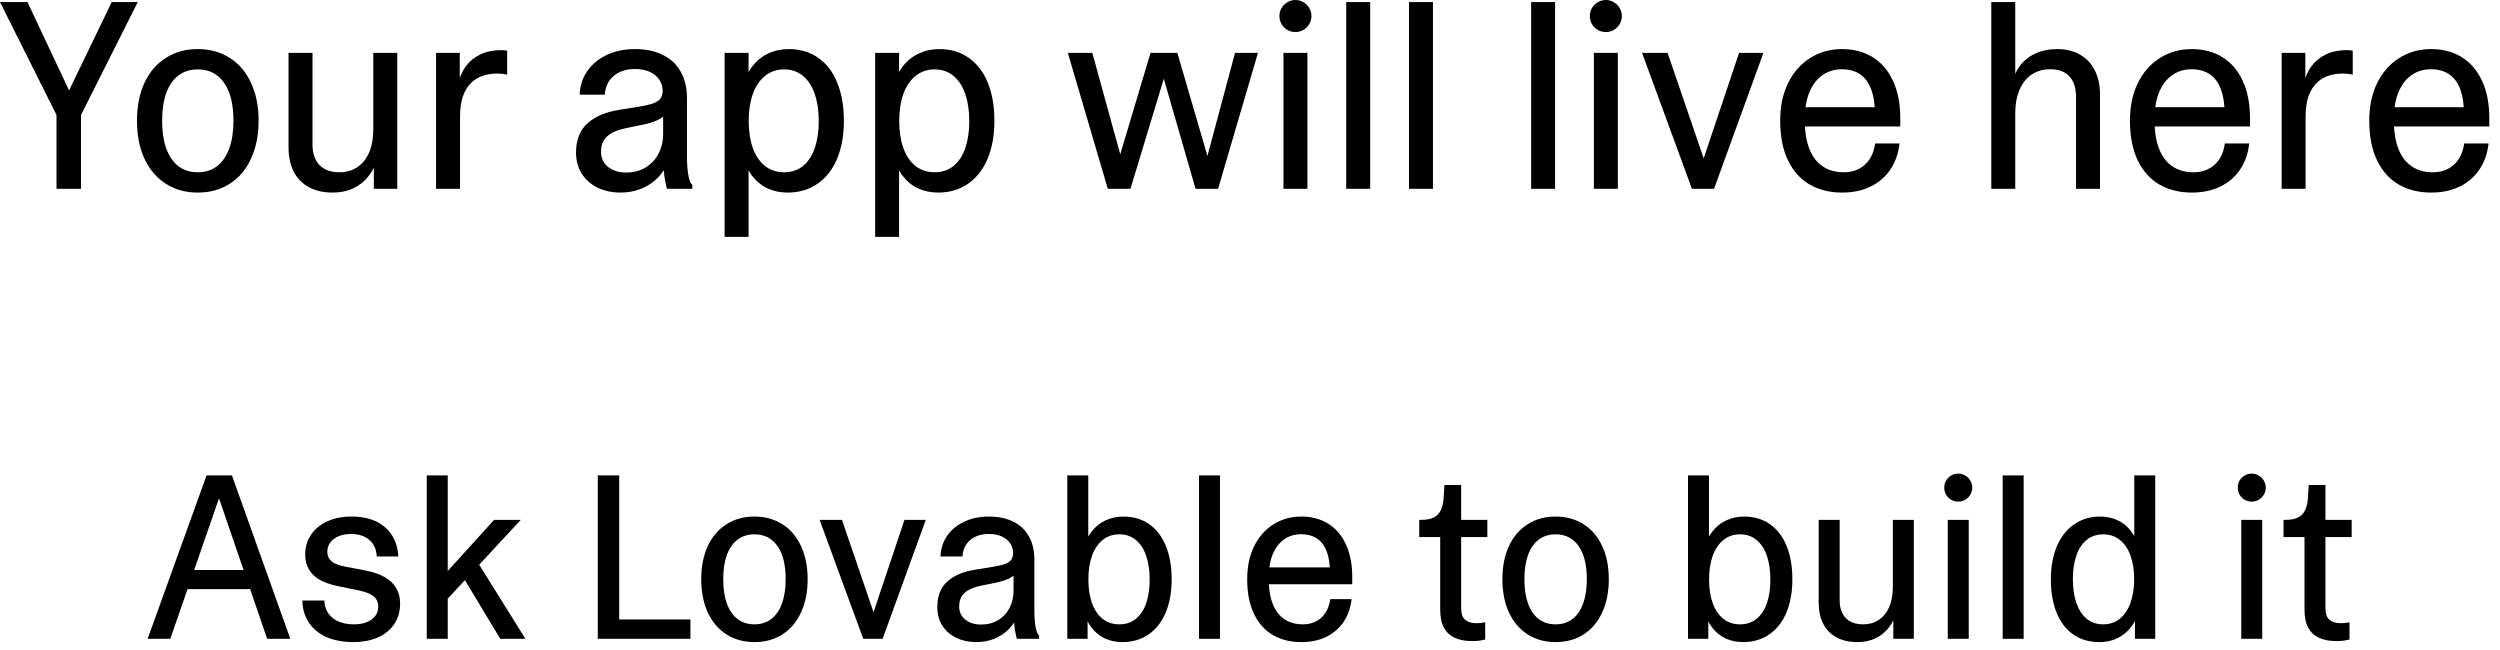
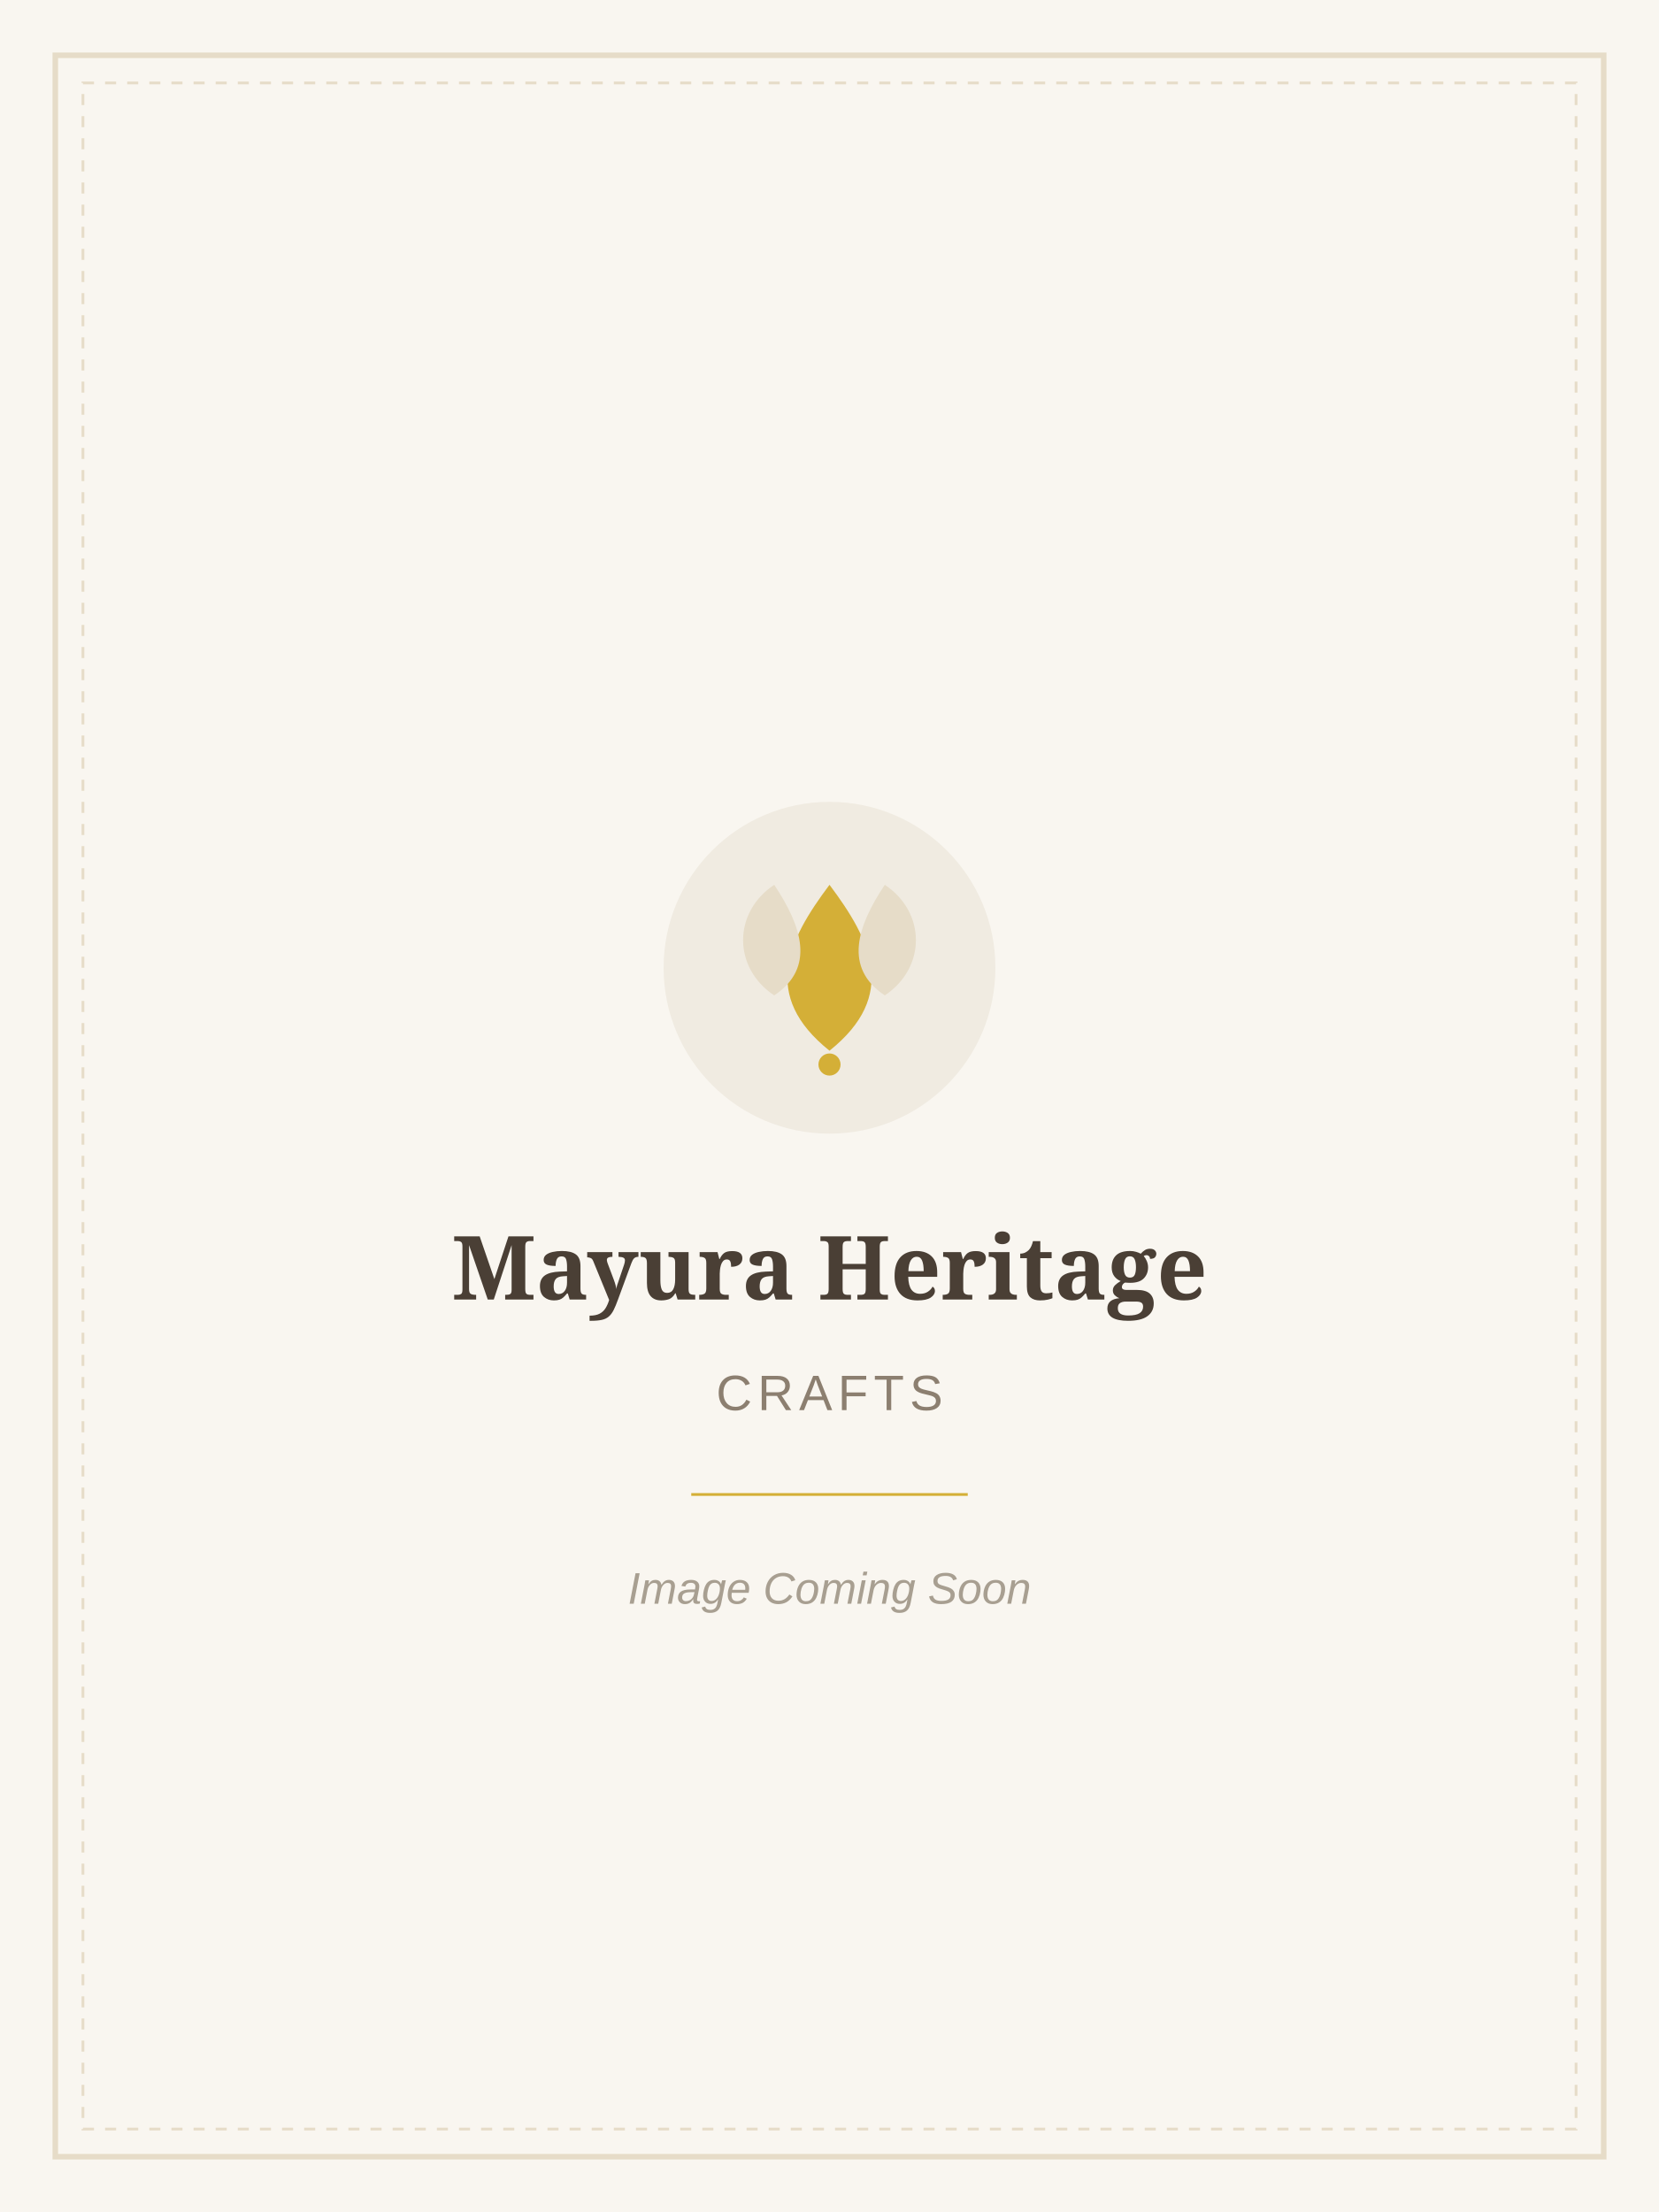
- <svg xmlns="http://www.w3.org/2000/svg" width="150" height="39" viewBox="0 0 150 39" fill="none">
-   <path d="M145.867 11.555C145.143 11.555 144.503 11.398 143.945 11.086C143.388 10.768 142.951 10.287 142.633 9.641C142.315 8.995 142.156 8.193 142.156 7.234C142.156 6.375 142.315 5.622 142.633 4.977C142.956 4.326 143.398 3.826 143.961 3.477C144.523 3.122 145.159 2.945 145.867 2.945C146.565 2.945 147.177 3.107 147.703 3.43C148.229 3.753 148.635 4.227 148.922 4.852C149.214 5.471 149.359 6.221 149.359 7.102C149.359 7.263 149.359 7.424 149.359 7.586H142.891V6.43H148.539L147.836 6.812C147.836 6.219 147.758 5.724 147.602 5.328C147.451 4.932 147.227 4.638 146.93 4.445C146.638 4.253 146.279 4.156 145.852 4.156C145.419 4.156 145.036 4.271 144.703 4.5C144.37 4.729 144.107 5.068 143.914 5.516C143.727 5.964 143.633 6.503 143.633 7.133V7.219C143.633 7.911 143.727 8.49 143.914 8.953C144.102 9.417 144.37 9.763 144.719 9.992C145.068 10.221 145.484 10.336 145.969 10.336C146.474 10.336 146.893 10.188 147.227 9.891C147.565 9.589 147.773 9.161 147.852 8.609H149.312C149.25 9.193 149.073 9.706 148.781 10.148C148.49 10.591 148.094 10.938 147.594 11.188C147.099 11.432 146.523 11.555 145.867 11.555Z" fill="black" />
-   <path d="M136.898 3.172H138.32V5.133L138.211 5.086C138.294 4.669 138.448 4.305 138.672 3.992C138.901 3.68 139.195 3.438 139.555 3.266C139.914 3.094 140.328 3.008 140.797 3.008C140.917 3.008 141.039 3.018 141.164 3.039V4.477C141.065 4.456 140.969 4.44 140.875 4.43C140.781 4.419 140.682 4.414 140.578 4.414C140.099 4.414 139.693 4.51 139.359 4.703C139.026 4.896 138.771 5.185 138.594 5.57C138.422 5.951 138.336 6.424 138.336 6.992V11.328H136.898V3.172Z" fill="black" />
-   <path d="M131.508 11.555C130.784 11.555 130.143 11.398 129.586 11.086C129.029 10.768 128.591 10.287 128.273 9.641C127.956 8.995 127.797 8.193 127.797 7.234C127.797 6.375 127.956 5.622 128.273 4.977C128.596 4.326 129.039 3.826 129.602 3.477C130.164 3.122 130.799 2.945 131.508 2.945C132.206 2.945 132.818 3.107 133.344 3.43C133.87 3.753 134.276 4.227 134.562 4.852C134.854 5.471 135 6.221 135 7.102C135 7.263 135 7.424 135 7.586H128.531V6.43H134.18L133.477 6.812C133.477 6.219 133.398 5.724 133.242 5.328C133.091 4.932 132.867 4.638 132.57 4.445C132.279 4.253 131.919 4.156 131.492 4.156C131.06 4.156 130.677 4.271 130.344 4.5C130.01 4.729 129.747 5.068 129.555 5.516C129.367 5.964 129.273 6.503 129.273 7.133V7.219C129.273 7.911 129.367 8.49 129.555 8.953C129.742 9.417 130.01 9.763 130.359 9.992C130.708 10.221 131.125 10.336 131.609 10.336C132.115 10.336 132.534 10.188 132.867 9.891C133.206 9.589 133.414 9.161 133.492 8.609H134.953C134.891 9.193 134.714 9.706 134.422 10.148C134.13 10.591 133.734 10.938 133.234 11.188C132.74 11.432 132.164 11.555 131.508 11.555Z" fill="black" />
-   <path d="M119.477 0.125H120.914V5.664L120.703 5.055C120.802 4.622 120.971 4.247 121.211 3.93C121.456 3.612 121.766 3.37 122.141 3.203C122.516 3.031 122.943 2.945 123.422 2.945C123.958 2.945 124.419 3.057 124.805 3.281C125.195 3.505 125.492 3.823 125.695 4.234C125.898 4.641 126 5.117 126 5.664V11.328H124.562V5.82C124.562 5.284 124.43 4.872 124.164 4.586C123.904 4.299 123.518 4.156 123.008 4.156C122.596 4.156 122.232 4.258 121.914 4.461C121.602 4.664 121.357 4.969 121.18 5.375C121.003 5.776 120.914 6.263 120.914 6.836V11.328H119.477V0.125Z" fill="black" />
-   <path d="M110.523 11.555C109.799 11.555 109.159 11.398 108.602 11.086C108.044 10.768 107.607 10.287 107.289 9.641C106.971 8.995 106.812 8.193 106.812 7.234C106.812 6.375 106.971 5.622 107.289 4.977C107.612 4.326 108.055 3.826 108.617 3.477C109.18 3.122 109.815 2.945 110.523 2.945C111.221 2.945 111.833 3.107 112.359 3.43C112.885 3.753 113.292 4.227 113.578 4.852C113.87 5.471 114.016 6.221 114.016 7.102C114.016 7.263 114.016 7.424 114.016 7.586H107.547V6.43H113.195L112.492 6.812C112.492 6.219 112.414 5.724 112.258 5.328C112.107 4.932 111.883 4.638 111.586 4.445C111.294 4.253 110.935 4.156 110.508 4.156C110.076 4.156 109.693 4.271 109.359 4.5C109.026 4.729 108.763 5.068 108.57 5.516C108.383 5.964 108.289 6.503 108.289 7.133V7.219C108.289 7.911 108.383 8.49 108.57 8.953C108.758 9.417 109.026 9.763 109.375 9.992C109.724 10.221 110.141 10.336 110.625 10.336C111.13 10.336 111.549 10.188 111.883 9.891C112.221 9.589 112.43 9.161 112.508 8.609H113.969C113.906 9.193 113.729 9.706 113.438 10.148C113.146 10.591 112.75 10.938 112.25 11.188C111.755 11.432 111.18 11.555 110.523 11.555Z" fill="black" />
-   <path d="M98.523 3.172H100.055L102.359 9.906H102.086L104.344 3.172H105.805L102.844 11.328H101.516L98.523 3.172Z" fill="black" />
-   <path d="M95.633 3.172H97.07V11.328H95.633V3.172ZM96.352 1.922C96.18 1.922 96.018 1.88 95.867 1.797C95.721 1.708 95.604 1.591 95.516 1.445C95.432 1.294 95.391 1.133 95.391 0.961C95.391 0.789 95.432 0.63 95.516 0.484C95.604 0.333 95.721 0.216 95.867 0.133C96.018 0.044 96.18 0 96.352 0C96.523 0 96.682 0.044 96.828 0.133C96.979 0.216 97.096 0.333 97.18 0.484C97.268 0.63 97.312 0.789 97.312 0.961C97.312 1.133 97.268 1.294 97.18 1.445C97.096 1.591 96.979 1.708 96.828 1.797C96.682 1.88 96.523 1.922 96.352 1.922Z" fill="black" />
-   <path d="M91.867 0.125H93.305V11.328H91.867V0.125Z" fill="black" />
-   <path d="M84.539 0.125H85.977V11.328H84.539V0.125Z" fill="black" />
-   <path d="M80.773 0.125H82.211V11.328H80.773V0.125Z" fill="black" />
-   <path d="M77.008 3.172H78.445V11.328H77.008V3.172ZM77.727 1.922C77.555 1.922 77.393 1.88 77.242 1.797C77.096 1.708 76.979 1.591 76.891 1.445C76.807 1.294 76.766 1.133 76.766 0.961C76.766 0.789 76.807 0.63 76.891 0.484C76.979 0.333 77.096 0.216 77.242 0.133C77.393 0.044 77.555 0 77.727 0C77.898 0 78.057 0.044 78.203 0.133C78.354 0.216 78.471 0.333 78.555 0.484C78.643 0.63 78.688 0.789 78.688 0.961C78.688 1.133 78.643 1.294 78.555 1.445C78.471 1.591 78.354 1.708 78.203 1.797C78.057 1.88 77.898 1.922 77.727 1.922Z" fill="black" />
-   <path d="M64.07 3.172H65.539L67.508 10.32H66.898L69.031 3.172H70.641L72.727 10.32H72.188L74.102 3.172H75.477L73.086 11.328H71.734L69.508 3.617H70.164L67.828 11.328H66.469L64.07 3.172Z" fill="black" />
-   <path d="M56.289 11.555C55.852 11.555 55.45 11.471 55.086 11.305C54.727 11.138 54.417 10.885 54.156 10.547C53.901 10.208 53.711 9.786 53.586 9.281L53.898 9.602V11.328H52.508V3.172H53.945V4.992L53.602 5.219C53.711 4.745 53.896 4.339 54.156 4C54.417 3.656 54.734 3.396 55.109 3.219C55.49 3.036 55.904 2.945 56.352 2.945C57.044 2.945 57.638 3.122 58.133 3.477C58.633 3.826 59.013 4.326 59.273 4.977C59.534 5.622 59.664 6.38 59.664 7.25C59.664 8.115 59.529 8.872 59.258 9.523C58.987 10.169 58.596 10.669 58.086 11.023C57.575 11.378 56.977 11.555 56.289 11.555ZM56.078 10.336C56.526 10.336 56.906 10.208 57.219 9.953C57.531 9.693 57.766 9.333 57.922 8.875C58.078 8.411 58.156 7.875 58.156 7.266C58.156 6.656 58.078 6.12 57.922 5.656C57.766 5.188 57.531 4.823 57.219 4.562C56.906 4.297 56.526 4.164 56.078 4.164C55.63 4.164 55.245 4.297 54.922 4.562C54.604 4.823 54.362 5.188 54.195 5.656C54.034 6.12 53.953 6.656 53.953 7.266C53.953 7.87 54.034 8.404 54.195 8.867C54.362 9.331 54.604 9.693 54.922 9.953C55.245 10.208 55.63 10.336 56.078 10.336ZM52.508 9.664H53.945V14.211H52.508V9.664Z" fill="black" />
-   <path d="M47.258 11.555C46.82 11.555 46.419 11.471 46.055 11.305C45.695 11.138 45.385 10.885 45.125 10.547C44.87 10.208 44.68 9.786 44.555 9.281L44.867 9.602V11.328H43.477V3.172H44.914V4.992L44.57 5.219C44.68 4.745 44.865 4.339 45.125 4C45.385 3.656 45.703 3.396 46.078 3.219C46.458 3.036 46.872 2.945 47.32 2.945C48.013 2.945 48.607 3.122 49.102 3.477C49.602 3.826 49.982 4.326 50.242 4.977C50.503 5.622 50.633 6.38 50.633 7.25C50.633 8.115 50.497 8.872 50.227 9.523C49.956 10.169 49.565 10.669 49.055 11.023C48.544 11.378 47.945 11.555 47.258 11.555ZM47.047 10.336C47.495 10.336 47.875 10.208 48.188 9.953C48.5 9.693 48.734 9.333 48.891 8.875C49.047 8.411 49.125 7.875 49.125 7.266C49.125 6.656 49.047 6.12 48.891 5.656C48.734 5.188 48.5 4.823 48.188 4.562C47.875 4.297 47.495 4.164 47.047 4.164C46.599 4.164 46.214 4.297 45.891 4.562C45.573 4.823 45.331 5.188 45.164 5.656C45.003 6.12 44.922 6.656 44.922 7.266C44.922 7.87 45.003 8.404 45.164 8.867C45.331 9.331 45.573 9.693 45.891 9.953C46.214 10.208 46.599 10.336 47.047 10.336ZM43.477 9.664H44.914V14.211H43.477V9.664Z" fill="black" />
-   <path d="M37.234 11.555C36.729 11.555 36.273 11.458 35.867 11.266C35.461 11.068 35.141 10.787 34.906 10.422C34.677 10.057 34.562 9.633 34.562 9.148C34.562 8.404 34.786 7.826 35.234 7.414C35.688 6.997 36.32 6.724 37.133 6.594L38.43 6.383C38.763 6.326 39.023 6.263 39.211 6.195C39.398 6.122 39.536 6.029 39.625 5.914C39.714 5.794 39.758 5.635 39.758 5.438C39.758 5.219 39.698 5.01 39.578 4.812C39.458 4.615 39.273 4.453 39.023 4.328C38.773 4.203 38.464 4.141 38.094 4.141C37.573 4.141 37.148 4.279 36.82 4.555C36.497 4.826 36.32 5.201 36.289 5.68H34.781C34.797 5.159 34.945 4.693 35.227 4.281C35.508 3.865 35.896 3.539 36.391 3.305C36.885 3.065 37.453 2.945 38.094 2.945C38.745 2.945 39.305 3.062 39.773 3.297C40.242 3.526 40.599 3.862 40.844 4.305C41.094 4.747 41.219 5.276 41.219 5.891V9.438C41.219 9.818 41.245 10.169 41.297 10.492C41.354 10.81 41.435 11.013 41.539 11.102V11.328H40.016C39.953 11.104 39.901 10.844 39.859 10.547C39.823 10.245 39.805 9.951 39.805 9.664L40.062 9.742C39.938 10.081 39.74 10.388 39.469 10.664C39.198 10.94 38.87 11.159 38.484 11.32C38.099 11.477 37.682 11.555 37.234 11.555ZM37.555 10.352C38.008 10.352 38.404 10.25 38.742 10.047C39.081 9.839 39.339 9.56 39.516 9.211C39.698 8.857 39.789 8.464 39.789 8.031V6.812L39.953 6.836C39.802 7.008 39.609 7.143 39.375 7.242C39.146 7.341 38.836 7.43 38.445 7.508L37.586 7.68C37.06 7.789 36.675 7.956 36.43 8.18C36.185 8.398 36.062 8.706 36.062 9.102C36.062 9.482 36.203 9.786 36.484 10.016C36.771 10.24 37.128 10.352 37.555 10.352Z" fill="black" />
-   <path d="M26.164 3.172H27.586V5.133L27.477 5.086C27.56 4.669 27.713 4.305 27.938 3.992C28.167 3.68 28.461 3.438 28.82 3.266C29.18 3.094 29.594 3.008 30.062 3.008C30.182 3.008 30.305 3.018 30.43 3.039V4.477C30.331 4.456 30.234 4.44 30.141 4.43C30.047 4.419 29.948 4.414 29.844 4.414C29.365 4.414 28.958 4.51 28.625 4.703C28.292 4.896 28.037 5.185 27.859 5.57C27.688 5.951 27.602 6.424 27.602 6.992V11.328H26.164V3.172Z" fill="black" />
-   <path d="M19.969 11.555C19.417 11.555 18.94 11.448 18.539 11.234C18.143 11.021 17.838 10.711 17.625 10.305C17.417 9.898 17.312 9.409 17.312 8.836V3.172H18.75V8.672C18.75 9.198 18.888 9.607 19.164 9.898C19.44 10.19 19.841 10.336 20.367 10.336C20.768 10.336 21.12 10.237 21.422 10.039C21.729 9.841 21.969 9.549 22.141 9.164C22.312 8.773 22.398 8.299 22.398 7.742V3.172H23.836V11.328H22.43V8.836L22.672 9.438C22.552 9.87 22.367 10.245 22.117 10.562C21.872 10.88 21.568 11.125 21.203 11.297C20.838 11.469 20.427 11.555 19.969 11.555Z" fill="black" />
-   <path d="M11.867 11.555C11.138 11.555 10.497 11.378 9.945 11.023C9.393 10.669 8.966 10.167 8.664 9.516C8.367 8.865 8.219 8.107 8.219 7.242C8.219 6.378 8.367 5.622 8.664 4.977C8.966 4.326 9.393 3.826 9.945 3.477C10.497 3.122 11.138 2.945 11.867 2.945C12.596 2.945 13.237 3.122 13.789 3.477C14.341 3.826 14.766 4.326 15.062 4.977C15.365 5.622 15.516 6.378 15.516 7.242C15.516 8.107 15.365 8.865 15.062 9.516C14.766 10.167 14.341 10.669 13.789 11.023C13.237 11.378 12.596 11.555 11.867 11.555ZM11.867 10.336C12.315 10.336 12.698 10.216 13.016 9.977C13.338 9.732 13.583 9.378 13.75 8.914C13.922 8.451 14.008 7.893 14.008 7.242C14.008 6.263 13.82 5.505 13.445 4.969C13.07 4.432 12.544 4.164 11.867 4.164C11.419 4.164 11.034 4.284 10.711 4.523C10.393 4.763 10.148 5.115 9.977 5.578C9.81 6.036 9.727 6.591 9.727 7.242C9.727 7.893 9.81 8.451 9.977 8.914C10.148 9.378 10.393 9.732 10.711 9.977C11.034 10.216 11.419 10.336 11.867 10.336Z" fill="black" />
-   <path d="M3.391 6.18L3.711 7.539L0 0.125H1.648L4.414 6H3.867L6.703 0.125H8.266L4.539 7.539L4.859 6.18V11.328H3.391V6.18Z" fill="black" />
-   <path d="M140.19 38.465C139.789 38.465 139.448 38.403 139.165 38.28C138.882 38.157 138.661 37.957 138.502 37.679C138.347 37.396 138.27 37.029 138.27 36.578V32.224H137.012V31.191H137.135C137.445 31.191 137.693 31.144 137.88 31.048C138.071 30.952 138.215 30.804 138.311 30.604C138.406 30.403 138.463 30.136 138.481 29.804L138.522 29.1H139.527V31.301L139.377 31.191H141.1V32.224H139.527V36.496C139.527 36.82 139.607 37.05 139.767 37.187C139.931 37.323 140.159 37.392 140.45 37.392C140.637 37.392 140.81 37.373 140.97 37.337V38.369C140.828 38.406 140.699 38.431 140.58 38.444C140.462 38.458 140.332 38.465 140.19 38.465Z" fill="black" />
-   <path d="M134.476 31.191H135.733V38.328H134.476V31.191ZM135.104 30.098C134.954 30.098 134.813 30.061 134.681 29.988C134.553 29.911 134.451 29.808 134.373 29.681C134.3 29.549 134.264 29.407 134.264 29.257C134.264 29.106 134.3 28.967 134.373 28.84C134.451 28.708 134.553 28.605 134.681 28.532C134.813 28.455 134.954 28.416 135.104 28.416C135.255 28.416 135.394 28.455 135.521 28.532C135.654 28.605 135.756 28.708 135.829 28.84C135.907 28.967 135.945 29.106 135.945 29.257C135.945 29.407 135.907 29.549 135.829 29.681C135.756 29.808 135.654 29.911 135.521 29.988C135.394 30.061 135.255 30.098 135.104 30.098Z" fill="black" />
-   <path d="M128.057 28.525H129.314V31.191H128.057V28.525ZM125.965 38.526C125.354 38.526 124.83 38.374 124.393 38.068C123.955 37.758 123.622 37.323 123.395 36.763C123.167 36.198 123.053 35.535 123.053 34.773C123.053 34.017 123.171 33.354 123.408 32.784C123.65 32.215 123.994 31.775 124.44 31.465C124.887 31.15 125.409 30.993 126.006 30.993C126.389 30.993 126.737 31.066 127.052 31.212C127.371 31.358 127.642 31.579 127.865 31.875C128.093 32.171 128.262 32.54 128.371 32.982L128.057 32.702V31.191H129.314V38.328H128.098V36.735L128.357 36.537C128.212 37.161 127.924 37.649 127.496 38C127.068 38.351 126.557 38.526 125.965 38.526ZM126.19 37.46C126.582 37.46 126.917 37.346 127.195 37.118C127.478 36.886 127.69 36.567 127.831 36.161C127.977 35.751 128.05 35.279 128.05 34.746C128.05 34.217 127.977 33.75 127.831 33.345C127.69 32.939 127.478 32.625 127.195 32.401C126.917 32.173 126.582 32.06 126.19 32.06C125.799 32.06 125.466 32.173 125.192 32.401C124.919 32.625 124.714 32.939 124.577 33.345C124.44 33.746 124.372 34.213 124.372 34.746C124.372 35.279 124.44 35.751 124.577 36.161C124.714 36.567 124.919 36.886 125.192 37.118C125.466 37.346 125.799 37.46 126.19 37.46Z" fill="black" />
-   <path d="M120.161 28.525H121.419V38.328H120.161V28.525Z" fill="black" />
-   <path d="M116.866 31.191H118.124V38.328H116.866V31.191ZM117.495 30.098C117.345 30.098 117.203 30.061 117.071 29.988C116.944 29.911 116.841 29.808 116.764 29.681C116.691 29.549 116.654 29.407 116.654 29.257C116.654 29.106 116.691 28.967 116.764 28.84C116.841 28.708 116.944 28.605 117.071 28.532C117.203 28.455 117.345 28.416 117.495 28.416C117.646 28.416 117.785 28.455 117.912 28.532C118.044 28.605 118.147 28.708 118.22 28.84C118.297 28.967 118.336 29.106 118.336 29.257C118.336 29.407 118.297 29.549 118.22 29.681C118.147 29.808 118.044 29.911 117.912 29.988C117.785 30.061 117.646 30.098 117.495 30.098Z" fill="black" />
-   <path d="M111.445 38.526C110.962 38.526 110.545 38.433 110.194 38.246C109.848 38.059 109.581 37.788 109.395 37.433C109.212 37.077 109.121 36.649 109.121 36.148V31.191H110.379V36.004C110.379 36.464 110.5 36.822 110.741 37.077C110.983 37.332 111.334 37.46 111.794 37.46C112.145 37.46 112.452 37.373 112.717 37.2C112.986 37.027 113.195 36.772 113.346 36.435C113.496 36.093 113.571 35.678 113.571 35.19V31.191H114.829V38.328H113.599V36.148L113.811 36.674C113.706 37.052 113.544 37.38 113.325 37.658C113.111 37.936 112.844 38.15 112.525 38.301C112.206 38.451 111.846 38.526 111.445 38.526Z" fill="black" />
-   <path d="M104.589 38.526C104.206 38.526 103.855 38.453 103.536 38.308C103.222 38.162 102.951 37.941 102.723 37.645C102.499 37.348 102.333 36.979 102.224 36.537L102.497 36.817V38.328H101.28V31.191H102.538V32.784L102.237 32.982C102.333 32.568 102.495 32.212 102.723 31.916C102.951 31.615 103.229 31.387 103.557 31.232C103.889 31.073 104.252 30.993 104.644 30.993C105.25 30.993 105.769 31.148 106.202 31.458C106.64 31.763 106.972 32.201 107.2 32.77C107.428 33.336 107.542 33.999 107.542 34.76C107.542 35.516 107.424 36.179 107.187 36.749C106.95 37.314 106.608 37.752 106.161 38.062C105.715 38.371 105.19 38.526 104.589 38.526ZM104.404 37.46C104.796 37.46 105.129 37.348 105.402 37.125C105.676 36.897 105.881 36.583 106.018 36.182C106.154 35.776 106.223 35.307 106.223 34.773C106.223 34.24 106.154 33.771 106.018 33.365C105.881 32.955 105.676 32.636 105.402 32.408C105.129 32.176 104.796 32.06 104.404 32.06C104.012 32.06 103.675 32.176 103.393 32.408C103.115 32.636 102.903 32.955 102.757 33.365C102.616 33.771 102.545 34.24 102.545 34.773C102.545 35.302 102.616 35.769 102.757 36.175C102.903 36.58 103.115 36.897 103.393 37.125C103.675 37.348 104.012 37.46 104.404 37.46ZM101.28 28.525H102.538V31.191H101.28V28.525Z" fill="black" />
-   <path d="M93.337 38.526C92.699 38.526 92.138 38.371 91.655 38.062C91.172 37.752 90.799 37.312 90.534 36.742C90.274 36.172 90.144 35.509 90.144 34.753C90.144 33.996 90.274 33.336 90.534 32.77C90.799 32.201 91.172 31.763 91.655 31.458C92.138 31.148 92.699 30.993 93.337 30.993C93.975 30.993 94.535 31.148 95.019 31.458C95.502 31.763 95.873 32.201 96.133 32.77C96.397 33.336 96.529 33.996 96.529 34.753C96.529 35.509 96.397 36.172 96.133 36.742C95.873 37.312 95.502 37.752 95.019 38.062C94.535 38.371 93.975 38.526 93.337 38.526ZM93.337 37.46C93.729 37.46 94.064 37.355 94.342 37.145C94.624 36.931 94.838 36.621 94.984 36.216C95.135 35.81 95.21 35.323 95.21 34.753C95.21 33.896 95.046 33.233 94.718 32.764C94.39 32.294 93.929 32.06 93.337 32.06C92.945 32.06 92.608 32.164 92.325 32.374C92.047 32.584 91.833 32.891 91.683 33.297C91.537 33.698 91.464 34.183 91.464 34.753C91.464 35.323 91.537 35.81 91.683 36.216C91.833 36.621 92.047 36.931 92.325 37.145C92.608 37.355 92.945 37.46 93.337 37.46Z" fill="black" />
-   <path d="M88.333 38.465C87.932 38.465 87.59 38.403 87.308 38.28C87.025 38.157 86.804 37.957 86.644 37.679C86.49 37.396 86.412 37.029 86.412 36.578V32.224H85.154V31.191H85.277C85.587 31.191 85.836 31.144 86.022 31.048C86.214 30.952 86.357 30.804 86.453 30.604C86.549 30.403 86.606 30.136 86.624 29.804L86.665 29.1H87.67V31.301L87.519 31.191H89.242V32.224H87.67V36.496C87.67 36.82 87.75 37.05 87.909 37.187C88.073 37.323 88.301 37.392 88.593 37.392C88.78 37.392 88.953 37.373 89.112 37.337V38.369C88.971 38.406 88.841 38.431 88.723 38.444C88.604 38.458 88.474 38.465 88.333 38.465Z" fill="black" />
-   <path d="M78.079 38.526C77.446 38.526 76.885 38.39 76.397 38.116C75.91 37.838 75.527 37.417 75.249 36.852C74.971 36.286 74.832 35.585 74.832 34.746C74.832 33.994 74.971 33.336 75.249 32.77C75.532 32.201 75.919 31.763 76.411 31.458C76.903 31.148 77.459 30.993 78.079 30.993C78.69 30.993 79.225 31.134 79.686 31.417C80.146 31.7 80.501 32.114 80.752 32.661C81.007 33.203 81.135 33.86 81.135 34.63C81.135 34.771 81.135 34.912 81.135 35.054H75.475V34.042H80.417L79.802 34.377C79.802 33.857 79.733 33.425 79.597 33.078C79.465 32.732 79.269 32.474 79.009 32.306C78.754 32.137 78.439 32.053 78.065 32.053C77.687 32.053 77.352 32.153 77.061 32.353C76.769 32.554 76.539 32.85 76.37 33.242C76.206 33.634 76.124 34.106 76.124 34.657V34.732C76.124 35.339 76.206 35.844 76.37 36.25C76.534 36.656 76.769 36.959 77.074 37.159C77.38 37.36 77.744 37.46 78.168 37.46C78.61 37.46 78.977 37.33 79.269 37.07C79.565 36.806 79.747 36.432 79.815 35.949H81.094C81.039 36.46 80.884 36.908 80.629 37.296C80.374 37.683 80.027 37.986 79.59 38.205C79.157 38.419 78.653 38.526 78.079 38.526Z" fill="black" />
-   <path d="M71.94 28.525H73.198V38.328H71.94V28.525Z" fill="black" />
-   <path d="M67.347 38.526C66.964 38.526 66.613 38.453 66.294 38.308C65.98 38.162 65.708 37.941 65.481 37.645C65.257 37.348 65.091 36.979 64.981 36.537L65.255 36.817V38.328H64.038V31.191H65.296V32.784L64.995 32.982C65.091 32.568 65.253 32.212 65.481 31.916C65.708 31.615 65.986 31.387 66.314 31.232C66.647 31.073 67.009 30.993 67.401 30.993C68.007 30.993 68.527 31.148 68.96 31.458C69.397 31.763 69.73 32.201 69.958 32.77C70.186 33.336 70.3 33.999 70.3 34.76C70.3 35.516 70.181 36.179 69.944 36.749C69.707 37.314 69.366 37.752 68.919 38.062C68.472 38.371 67.948 38.526 67.347 38.526ZM67.162 37.46C67.554 37.46 67.887 37.348 68.16 37.125C68.434 36.897 68.639 36.583 68.775 36.182C68.912 35.776 68.981 35.307 68.981 34.773C68.981 34.24 68.912 33.771 68.775 33.365C68.639 32.955 68.434 32.636 68.16 32.408C67.887 32.176 67.554 32.06 67.162 32.06C66.77 32.06 66.433 32.176 66.15 32.408C65.872 32.636 65.66 32.955 65.515 33.365C65.373 33.771 65.303 34.24 65.303 34.773C65.303 35.302 65.373 35.769 65.515 36.175C65.66 36.58 65.872 36.897 66.15 37.125C66.433 37.348 66.77 37.46 67.162 37.46ZM64.038 28.525H65.296V31.191H64.038V28.525Z" fill="black" />
-   <path d="M58.576 38.526C58.134 38.526 57.735 38.442 57.38 38.273C57.024 38.1 56.744 37.854 56.539 37.535C56.339 37.216 56.238 36.845 56.238 36.421C56.238 35.769 56.434 35.263 56.826 34.903C57.223 34.539 57.776 34.3 58.487 34.185L59.622 34.001C59.914 33.951 60.142 33.896 60.306 33.837C60.47 33.773 60.59 33.691 60.668 33.591C60.745 33.486 60.784 33.347 60.784 33.174C60.784 32.982 60.732 32.8 60.627 32.627C60.522 32.454 60.36 32.312 60.142 32.203C59.923 32.094 59.652 32.039 59.328 32.039C58.872 32.039 58.501 32.16 58.214 32.401C57.931 32.638 57.776 32.967 57.749 33.386H56.43C56.443 32.93 56.573 32.522 56.819 32.162C57.065 31.797 57.405 31.513 57.838 31.308C58.271 31.098 58.768 30.993 59.328 30.993C59.898 30.993 60.388 31.096 60.798 31.301C61.208 31.501 61.52 31.795 61.734 32.183C61.953 32.57 62.062 33.033 62.062 33.57V36.674C62.062 37.007 62.085 37.314 62.131 37.597C62.181 37.875 62.252 38.052 62.343 38.13V38.328H61.01C60.955 38.132 60.91 37.904 60.873 37.645C60.841 37.38 60.825 37.123 60.825 36.872L61.051 36.94C60.941 37.237 60.768 37.505 60.531 37.747C60.294 37.989 60.007 38.18 59.67 38.321C59.333 38.458 58.968 38.526 58.576 38.526ZM58.856 37.474C59.253 37.474 59.599 37.385 59.895 37.207C60.192 37.025 60.417 36.781 60.572 36.476C60.732 36.166 60.812 35.822 60.812 35.443V34.377L60.955 34.398C60.823 34.548 60.654 34.666 60.449 34.753C60.249 34.84 59.977 34.917 59.636 34.985L58.884 35.136C58.423 35.231 58.086 35.377 57.872 35.573C57.658 35.765 57.551 36.033 57.551 36.38C57.551 36.713 57.674 36.979 57.92 37.18C58.171 37.376 58.483 37.474 58.856 37.474Z" fill="black" />
-   <path d="M49.177 31.191H50.517L52.533 37.084H52.294L54.27 31.191H55.548L52.957 38.328H51.795L49.177 31.191Z" fill="black" />
-   <path d="M45.267 38.526C44.629 38.526 44.068 38.371 43.585 38.062C43.102 37.752 42.728 37.312 42.464 36.742C42.204 36.172 42.074 35.509 42.074 34.753C42.074 33.996 42.204 33.336 42.464 32.77C42.728 32.201 43.102 31.763 43.585 31.458C44.068 31.148 44.629 30.993 45.267 30.993C45.905 30.993 46.465 31.148 46.948 31.458C47.431 31.763 47.803 32.201 48.062 32.77C48.327 33.336 48.459 33.996 48.459 34.753C48.459 35.509 48.327 36.172 48.062 36.742C47.803 37.312 47.431 37.752 46.948 38.062C46.465 38.371 45.905 38.526 45.267 38.526ZM45.267 37.46C45.658 37.46 45.993 37.355 46.272 37.145C46.554 36.931 46.768 36.621 46.914 36.216C47.065 35.81 47.14 35.323 47.14 34.753C47.14 33.896 46.976 33.233 46.648 32.764C46.319 32.294 45.859 32.06 45.267 32.06C44.875 32.06 44.537 32.164 44.255 32.374C43.977 32.584 43.763 32.891 43.612 33.297C43.467 33.698 43.394 34.183 43.394 34.753C43.394 35.323 43.467 35.81 43.612 36.216C43.763 36.621 43.977 36.931 44.255 37.145C44.537 37.355 44.875 37.46 45.267 37.46Z" fill="black" />
-   <path d="M35.867 28.525H37.152V37.556L36.934 37.166H41.425V38.328H35.867V28.525Z" fill="black" />
-   <path d="M25.606 28.525H26.864V34.63H26.529L29.646 31.191H31.246L26.331 36.496L26.864 35.402V38.328H25.606V28.525ZM27.705 34.493L28.389 33.304L31.526 38.328H30.016L27.705 34.493Z" fill="black" />
-   <path d="M21.211 38.526C20.591 38.526 20.051 38.426 19.591 38.226C19.135 38.02 18.782 37.731 18.531 37.357C18.281 36.984 18.151 36.542 18.142 36.031H19.461C19.479 36.487 19.65 36.84 19.974 37.091C20.297 37.337 20.719 37.46 21.238 37.46C21.676 37.46 22.027 37.364 22.291 37.173C22.56 36.981 22.694 36.722 22.694 36.394C22.694 36.129 22.599 35.922 22.407 35.772C22.22 35.621 21.915 35.503 21.491 35.416L20.315 35.177C19.627 35.04 19.121 34.815 18.798 34.5C18.474 34.181 18.312 33.769 18.312 33.263C18.312 32.834 18.424 32.449 18.648 32.107C18.871 31.761 19.192 31.49 19.611 31.294C20.031 31.093 20.525 30.993 21.095 30.993C21.678 30.993 22.177 31.096 22.592 31.301C23.006 31.506 23.323 31.791 23.542 32.155C23.761 32.515 23.879 32.925 23.898 33.386H22.605C22.587 32.967 22.439 32.638 22.161 32.401C21.888 32.16 21.523 32.039 21.067 32.039C20.78 32.039 20.53 32.085 20.315 32.176C20.101 32.262 19.935 32.388 19.816 32.552C19.698 32.711 19.639 32.896 19.639 33.105C19.639 33.342 19.721 33.532 19.885 33.673C20.049 33.814 20.309 33.919 20.664 33.987L21.977 34.24C22.414 34.327 22.783 34.457 23.084 34.63C23.385 34.798 23.613 35.015 23.768 35.279C23.927 35.544 24.007 35.851 24.007 36.202C24.007 36.694 23.884 37.116 23.638 37.467C23.396 37.818 23.064 38.082 22.64 38.26C22.216 38.438 21.74 38.526 21.211 38.526Z" fill="black" />
-   <path d="M12.393 28.525H13.917L17.417 38.328H16.029L13.021 29.551H13.261L10.219 38.328H8.858L12.393 28.525ZM10.82 34.199H15.599V35.348H10.82V34.199Z" fill="black" />
+ <svg xmlns="http://www.w3.org/2000/svg" width="600" height="800" viewBox="0 0 600 800" fill="none">
+   <rect width="600" height="800" fill="#F9F6F0" />
+   <rect x="20" y="20" width="560" height="760" fill="none" stroke="#E6DCC8" stroke-width="2" />
+   <rect x="30" y="30" width="540" height="740" fill="none" stroke="#E6DCC8" stroke-width="1" stroke-dasharray="4 4" />
+   <g transform="translate(300, 350)">
+     <circle cx="0" cy="0" r="60" fill="#F0EBE1" />
+     <path d="M0 -30 C15 -10, 25 10, 0 30 C-25 10, -15 -10, 0 -30 Z" fill="#D4AF37" />
+     <path d="M-20 10 C-35 0, -35 -20, -20 -30 C-10 -15, -5 0, -20 10 Z" fill="#E6DCC8" />
+     <path d="M20 10 C35 0, 35 -20, 20 -30 C10 -15, 5 0, 20 10 Z" fill="#E6DCC8" />
+     <circle cx="0" cy="35" r="4" fill="#D4AF37" />
+   </g>
+   <text x="300" y="470" font-family="Georgia, serif" font-size="32" fill="#4A3F35" text-anchor="middle" font-weight="bold">Mayura Heritage</text>
+   <text x="300" y="510" font-family="Arial, sans-serif" font-size="18" fill="#8C7F70" text-anchor="middle" letter-spacing="2">CRAFTS</text>
+   <rect x="250" y="540" width="100" height="1" fill="#D4AF37" />
+   <text x="300" y="580" font-family="Arial, sans-serif" font-size="16" fill="#A89F91" text-anchor="middle" font-style="italic">Image Coming Soon</text>
</svg>
